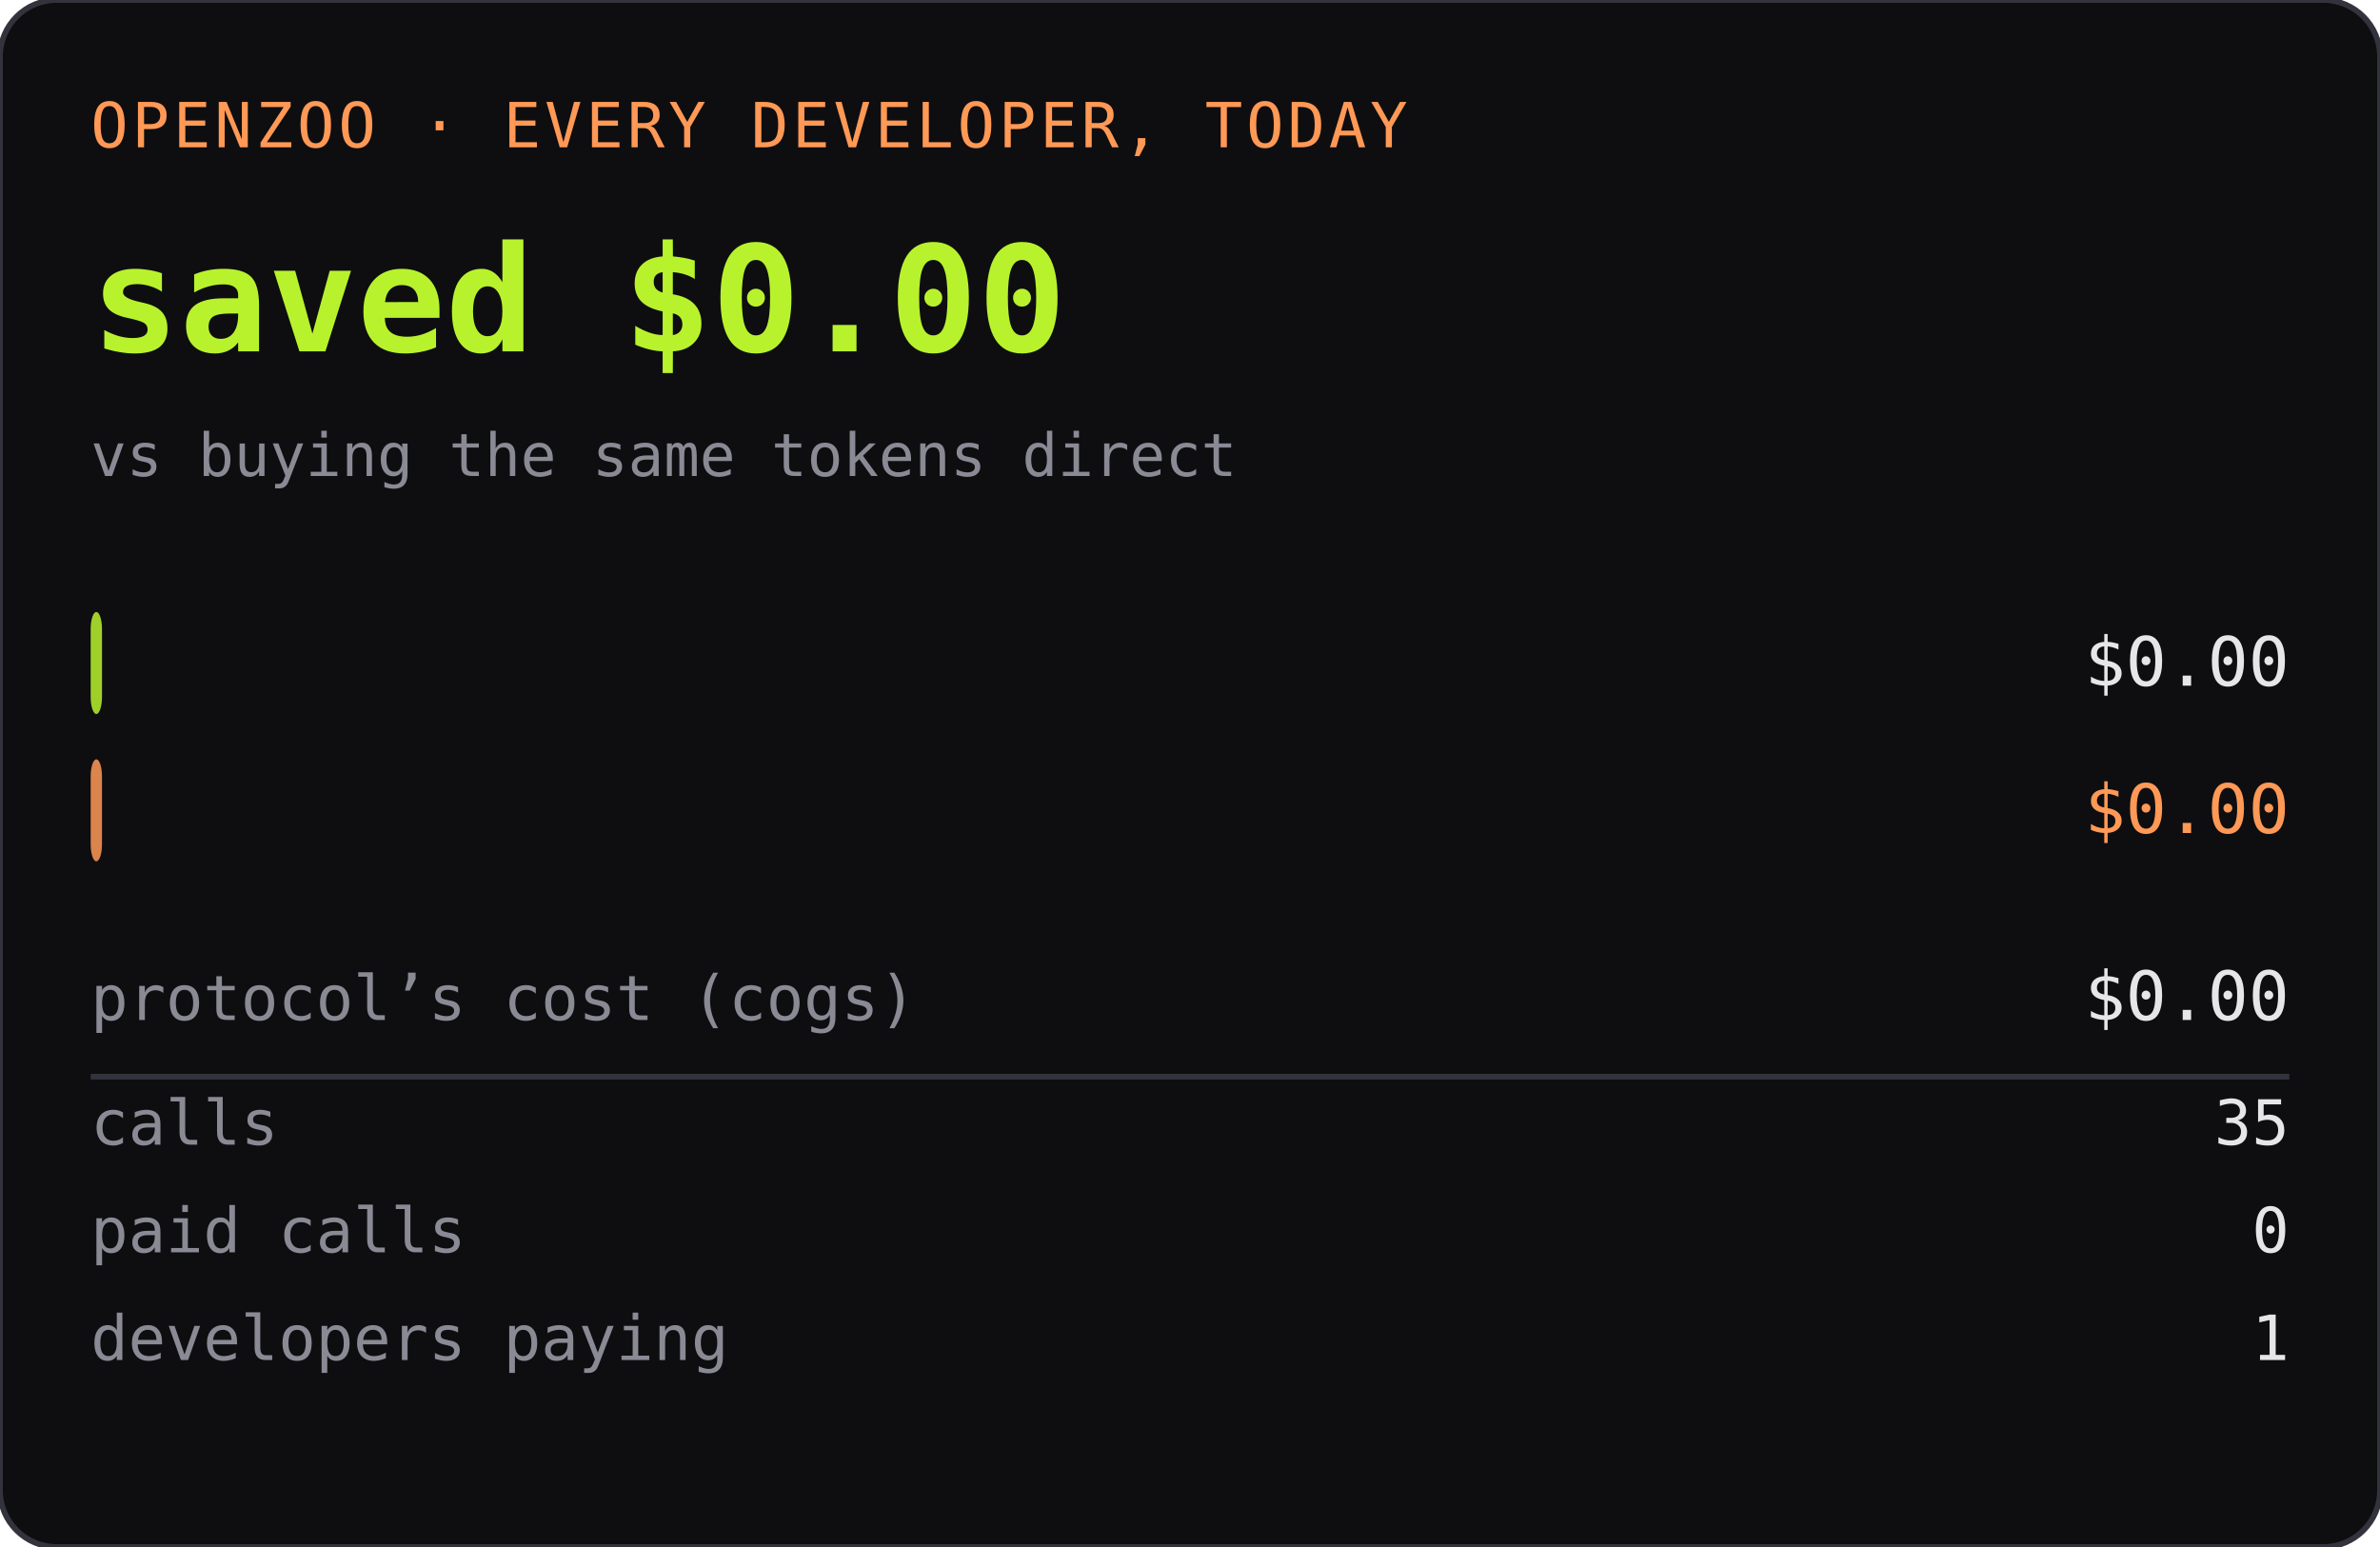
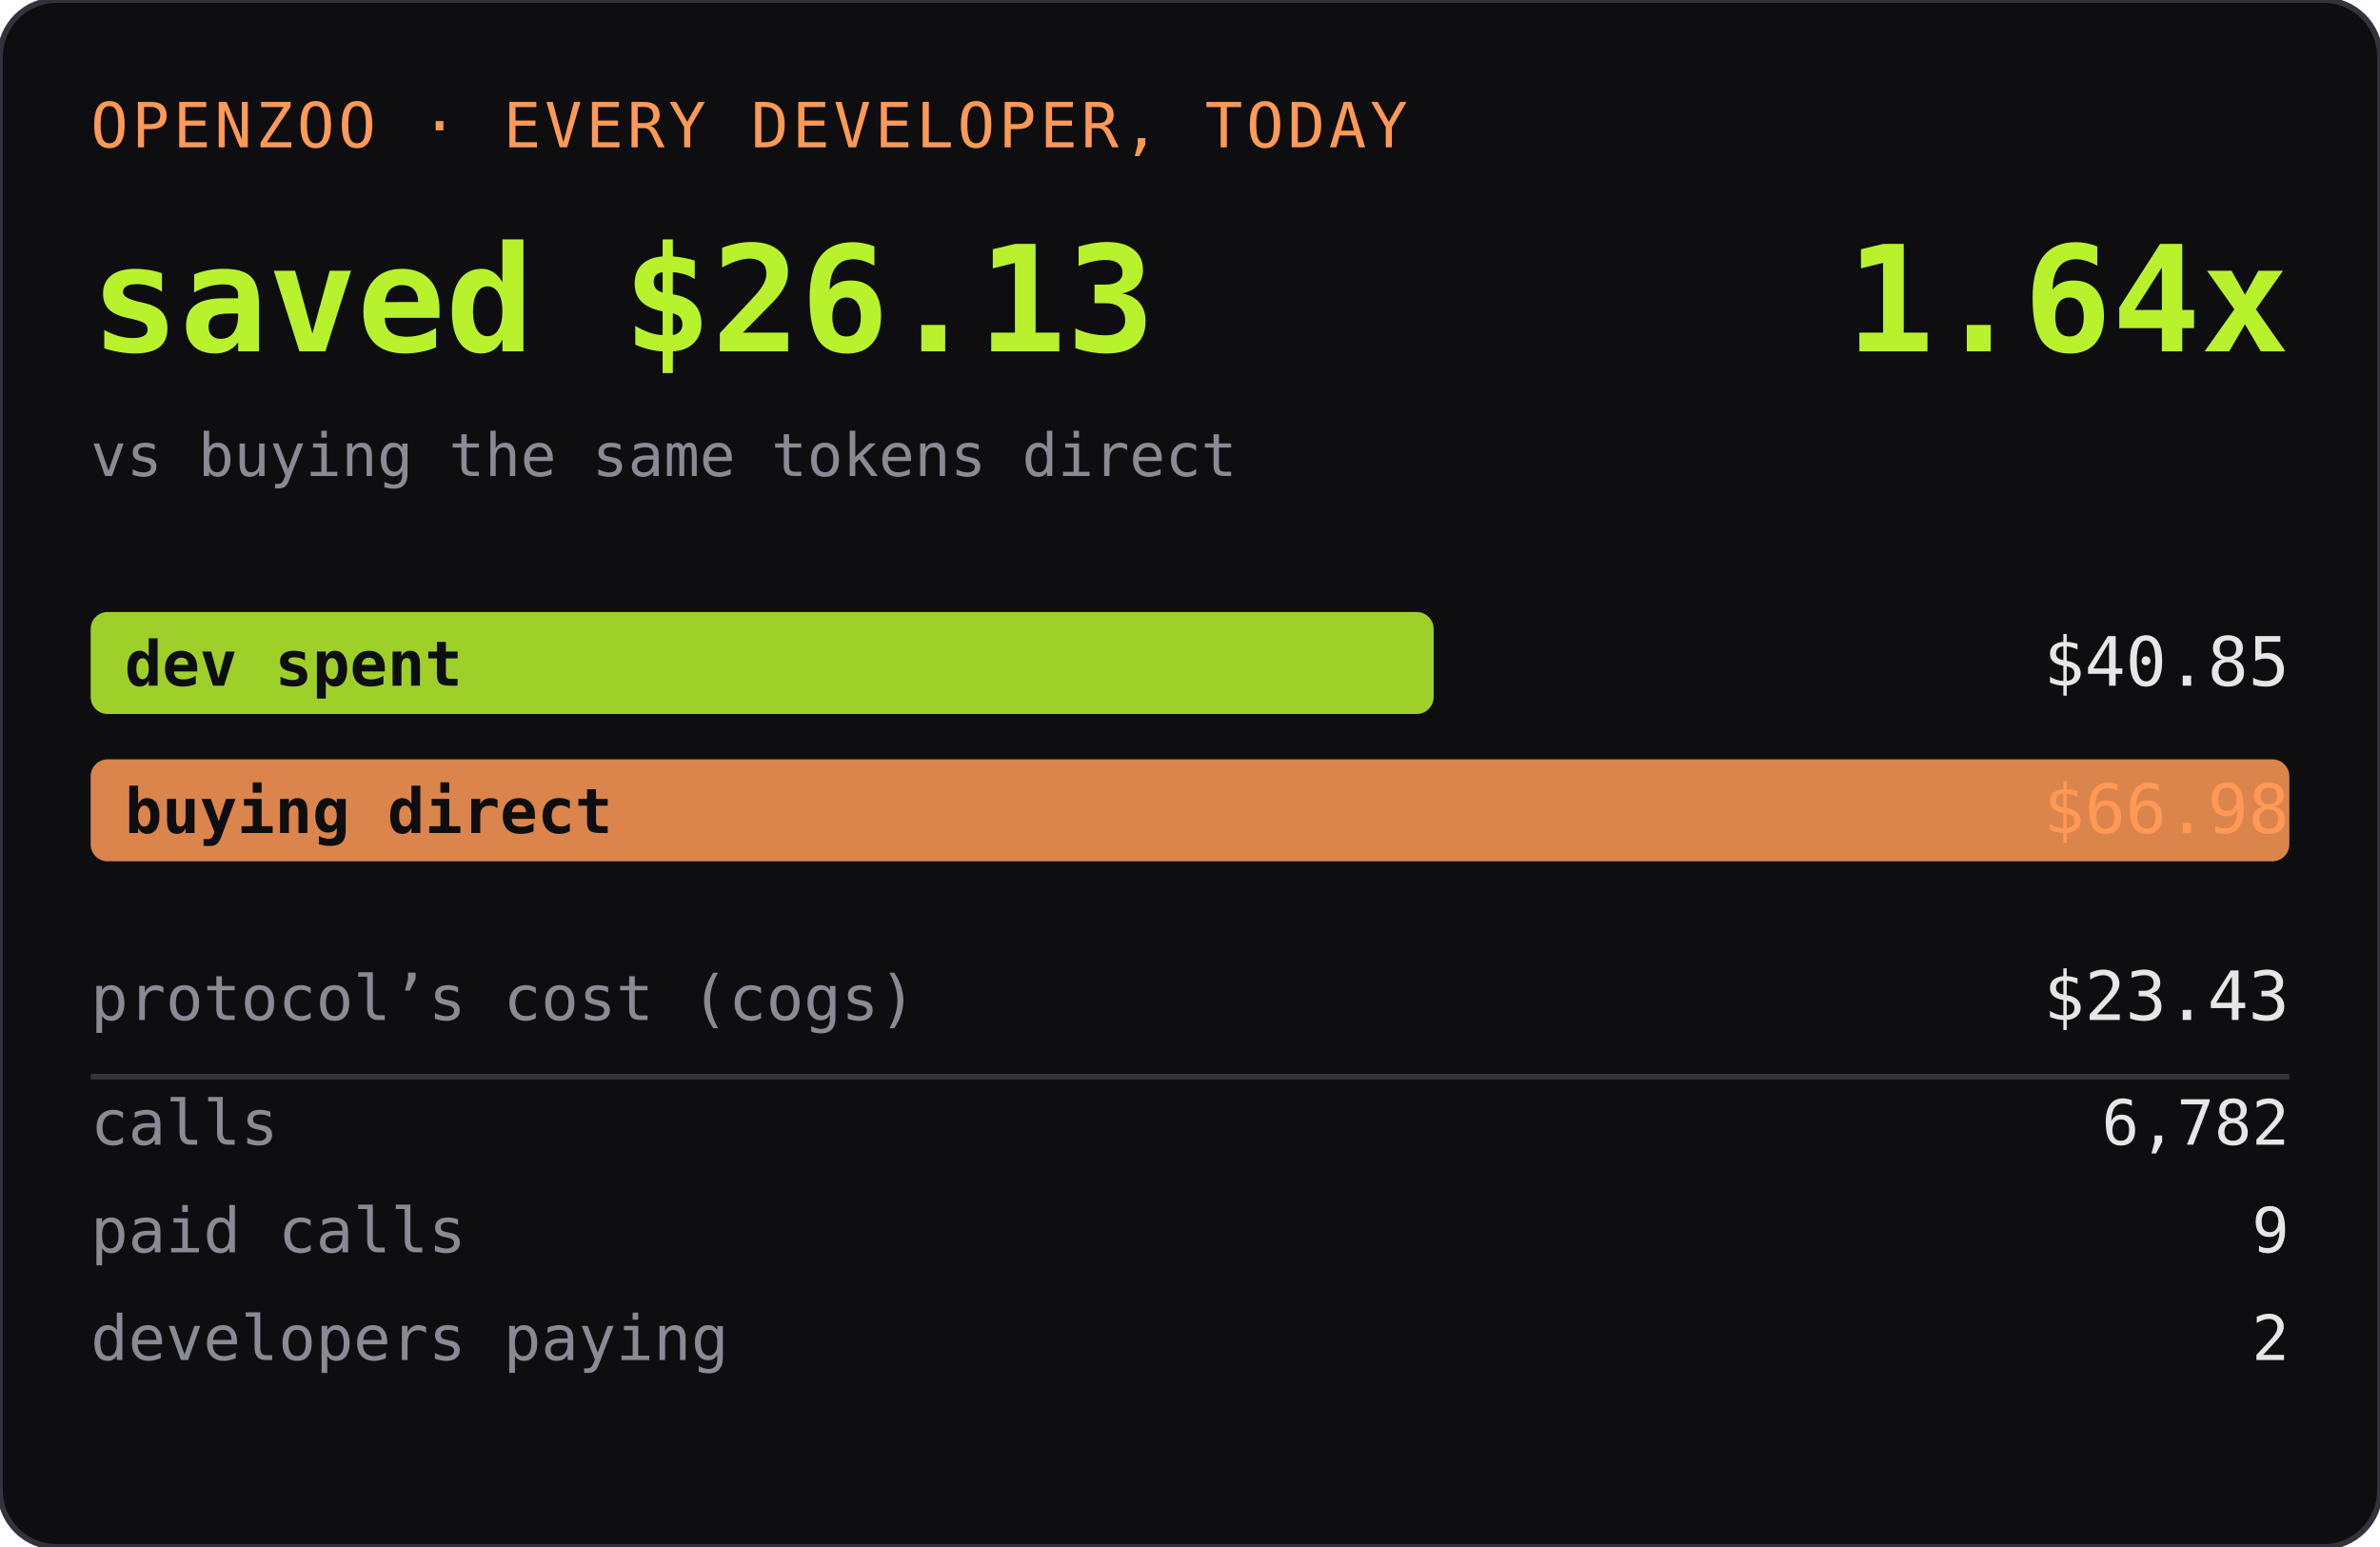
<svg xmlns="http://www.w3.org/2000/svg" width="420" height="273" role="img" aria-label="OPENZOO · EVERY DEVELOPER, TODAY">
  <rect width="420" height="273" rx="10" fill="#0e0e11" />
  <rect width="420" height="273" rx="10" fill="none" stroke="#33333d" />
  <text x="16" y="26" font-family="ui-monospace,SFMono-Regular,Menlo,monospace" font-size="11" fill="#ff9955" letter-spacing="0.06em">OPENZOO · EVERY DEVELOPER, TODAY</text>
-   <text x="16" y="62" font-family="ui-monospace,SFMono-Regular,Menlo,monospace" font-size="26" font-weight="600" fill="#b8f22d">saved $0.00</text>
-   <text x="404" y="62" text-anchor="end" font-family="ui-monospace,SFMono-Regular,Menlo,monospace" font-size="26" font-weight="600" fill="#b8f22d" />
+   <text x="16" y="62" font-family="ui-monospace,SFMono-Regular,Menlo,monospace" font-size="26" font-weight="600" fill="#b8f22d">saved $26.13</text>
+   <text x="404" y="62" text-anchor="end" font-family="ui-monospace,SFMono-Regular,Menlo,monospace" font-size="26" font-weight="600" fill="#b8f22d">1.64x</text>
  <text x="16" y="84" font-family="ui-monospace,SFMono-Regular,Menlo,monospace" font-size="10.5" fill="#8a8a95">vs buying the same tokens direct</text>
-   <rect x="16" y="108" width="2" height="18" rx="3" fill="#b8f22d" opacity="0.85" />
+   <rect x="16" y="108" width="237" height="18" rx="3" fill="#b8f22d" opacity="0.85" />
  <text x="22" y="121" font-family="ui-monospace,SFMono-Regular,Menlo,monospace" font-size="11" fill="#0e0e11" font-weight="600">dev spent</text>
-   <text x="404" y="121" text-anchor="end" font-family="ui-monospace,SFMono-Regular,Menlo,monospace" font-size="12" fill="#e6e6e6">$0.00</text>
-   <rect x="16" y="134" width="2" height="18" rx="3" fill="#ff9955" opacity="0.85" />
+   <text x="404" y="121" text-anchor="end" font-family="ui-monospace,SFMono-Regular,Menlo,monospace" font-size="12" fill="#e6e6e6">$40.85</text>
+   <rect x="16" y="134" width="388" height="18" rx="3" fill="#ff9955" opacity="0.85" />
  <text x="22" y="147" font-family="ui-monospace,SFMono-Regular,Menlo,monospace" font-size="11" fill="#0e0e11" font-weight="600">buying direct</text>
-   <text x="404" y="147" text-anchor="end" font-family="ui-monospace,SFMono-Regular,Menlo,monospace" font-size="12" fill="#ff9955">$0.00</text>
+   <text x="404" y="147" text-anchor="end" font-family="ui-monospace,SFMono-Regular,Menlo,monospace" font-size="12" fill="#ff9955">$66.98</text>
  <text x="16" y="180" font-family="ui-monospace,SFMono-Regular,Menlo,monospace" font-size="11" fill="#8a8a95">protocol’s cost (cogs)</text>
-   <text x="404" y="180" text-anchor="end" font-family="ui-monospace,SFMono-Regular,Menlo,monospace" font-size="12" fill="#e6e6e6">$0.00</text>
+   <text x="404" y="180" text-anchor="end" font-family="ui-monospace,SFMono-Regular,Menlo,monospace" font-size="12" fill="#e6e6e6">$23.43</text>
  <line x1="16" y1="190" x2="404" y2="190" stroke="#33333d" />
  <text x="16" y="202" font-family="ui-monospace,SFMono-Regular,Menlo,monospace" font-size="11" fill="#8a8a95">calls</text>
-   <text x="404" y="202" text-anchor="end" font-family="ui-monospace,SFMono-Regular,Menlo,monospace" font-size="11" fill="#e6e6e6">35</text>
+   <text x="404" y="202" text-anchor="end" font-family="ui-monospace,SFMono-Regular,Menlo,monospace" font-size="11" fill="#e6e6e6">6,782</text>
  <text x="16" y="221" font-family="ui-monospace,SFMono-Regular,Menlo,monospace" font-size="11" fill="#8a8a95">paid calls</text>
-   <text x="404" y="221" text-anchor="end" font-family="ui-monospace,SFMono-Regular,Menlo,monospace" font-size="11" fill="#e6e6e6">0</text>
+   <text x="404" y="221" text-anchor="end" font-family="ui-monospace,SFMono-Regular,Menlo,monospace" font-size="11" fill="#e6e6e6">9</text>
  <text x="16" y="240" font-family="ui-monospace,SFMono-Regular,Menlo,monospace" font-size="11" fill="#8a8a95">developers paying</text>
-   <text x="404" y="240" text-anchor="end" font-family="ui-monospace,SFMono-Regular,Menlo,monospace" font-size="11" fill="#e6e6e6">1</text>
+   <text x="404" y="240" text-anchor="end" font-family="ui-monospace,SFMono-Regular,Menlo,monospace" font-size="11" fill="#e6e6e6">2</text>
</svg>
